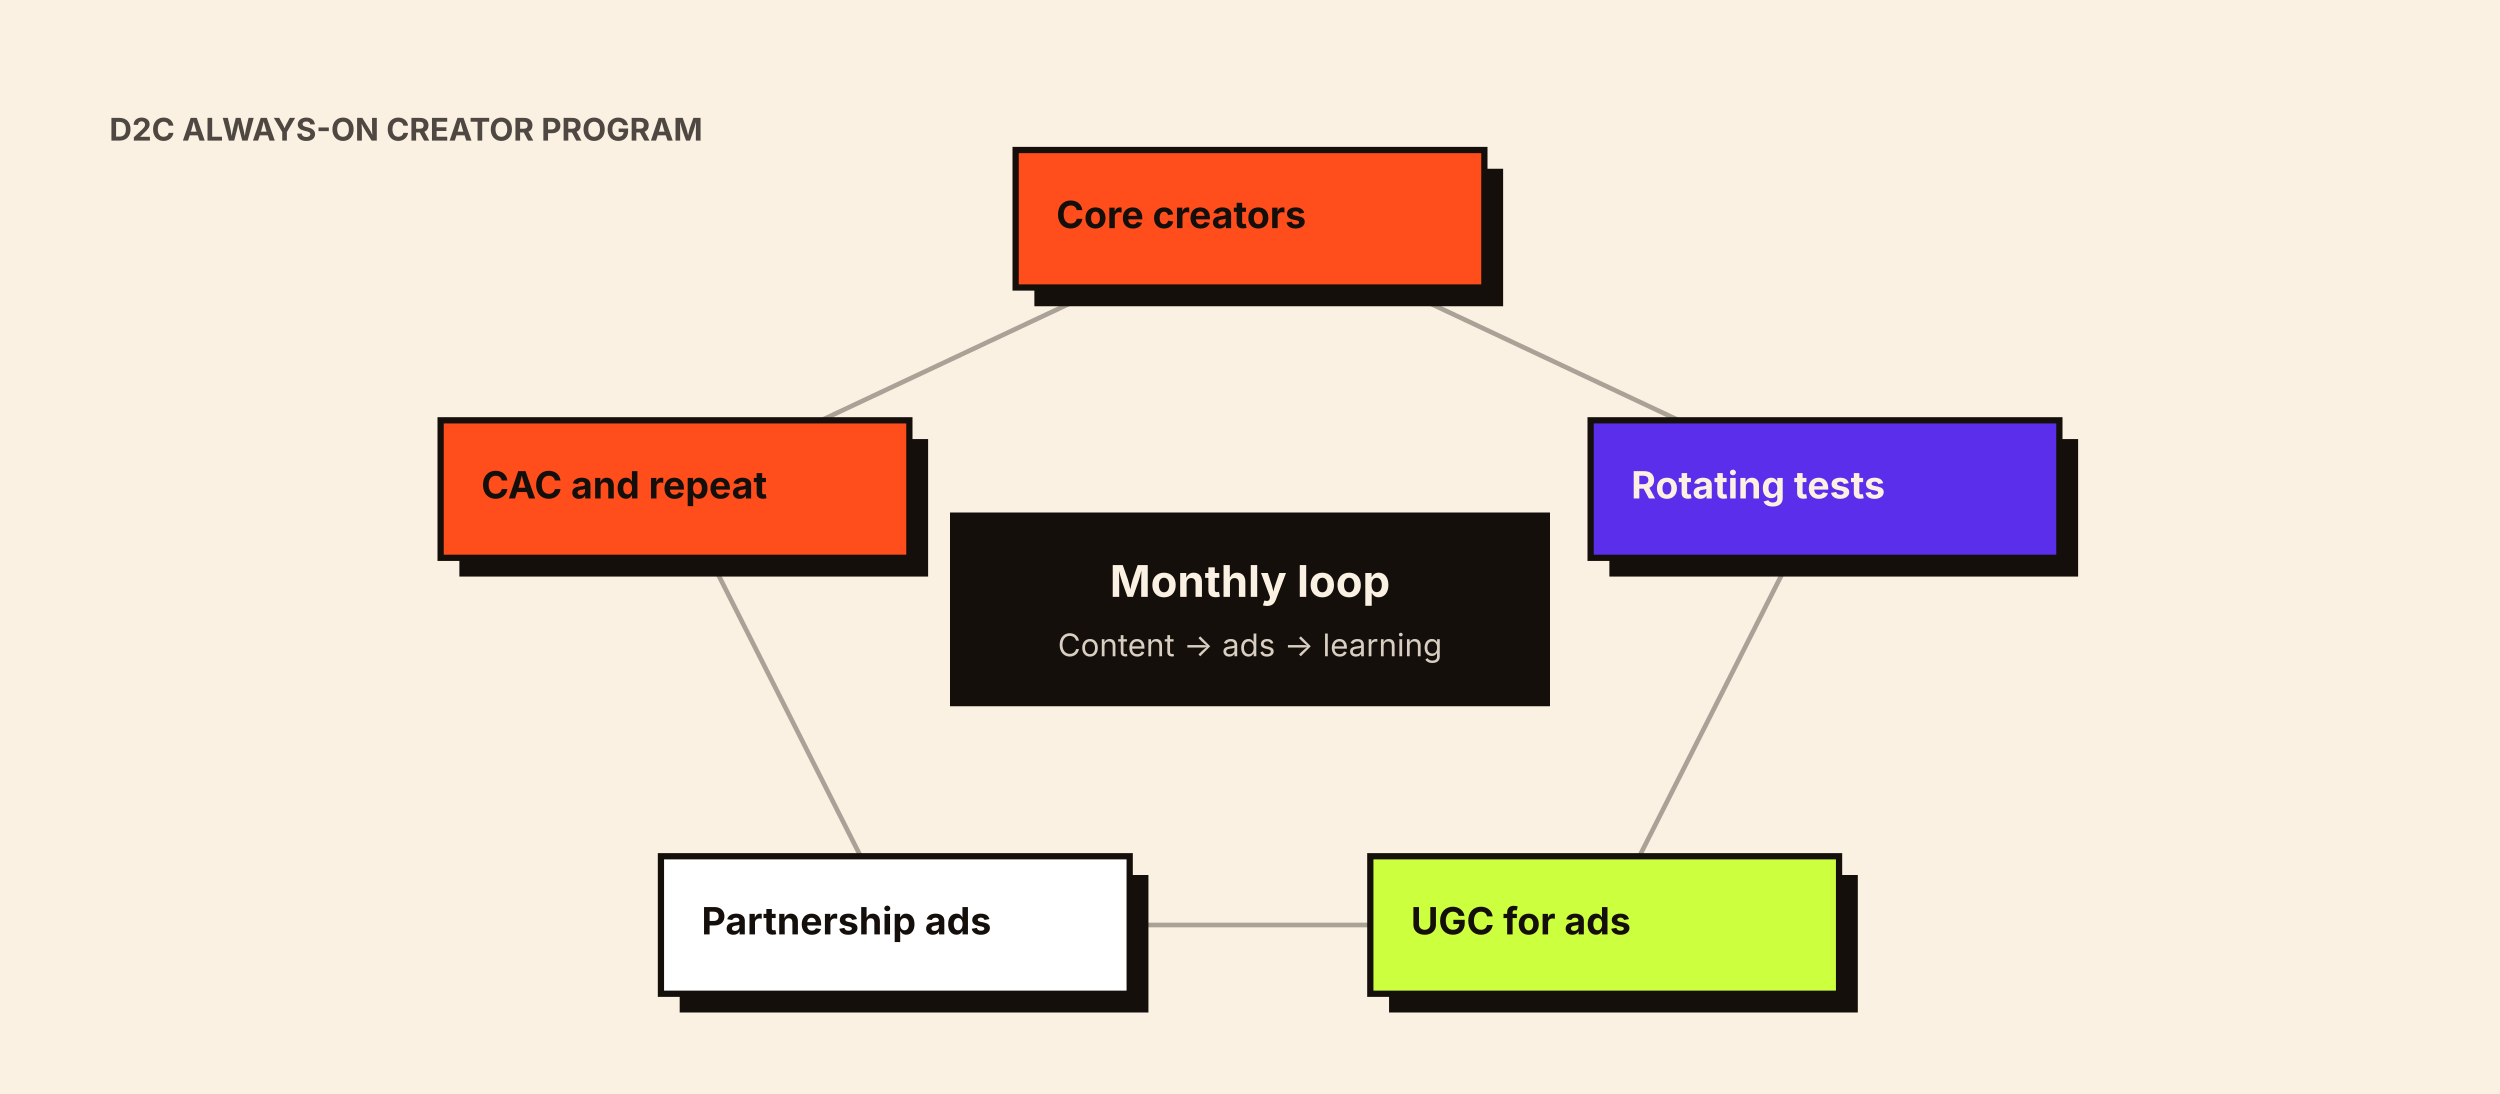
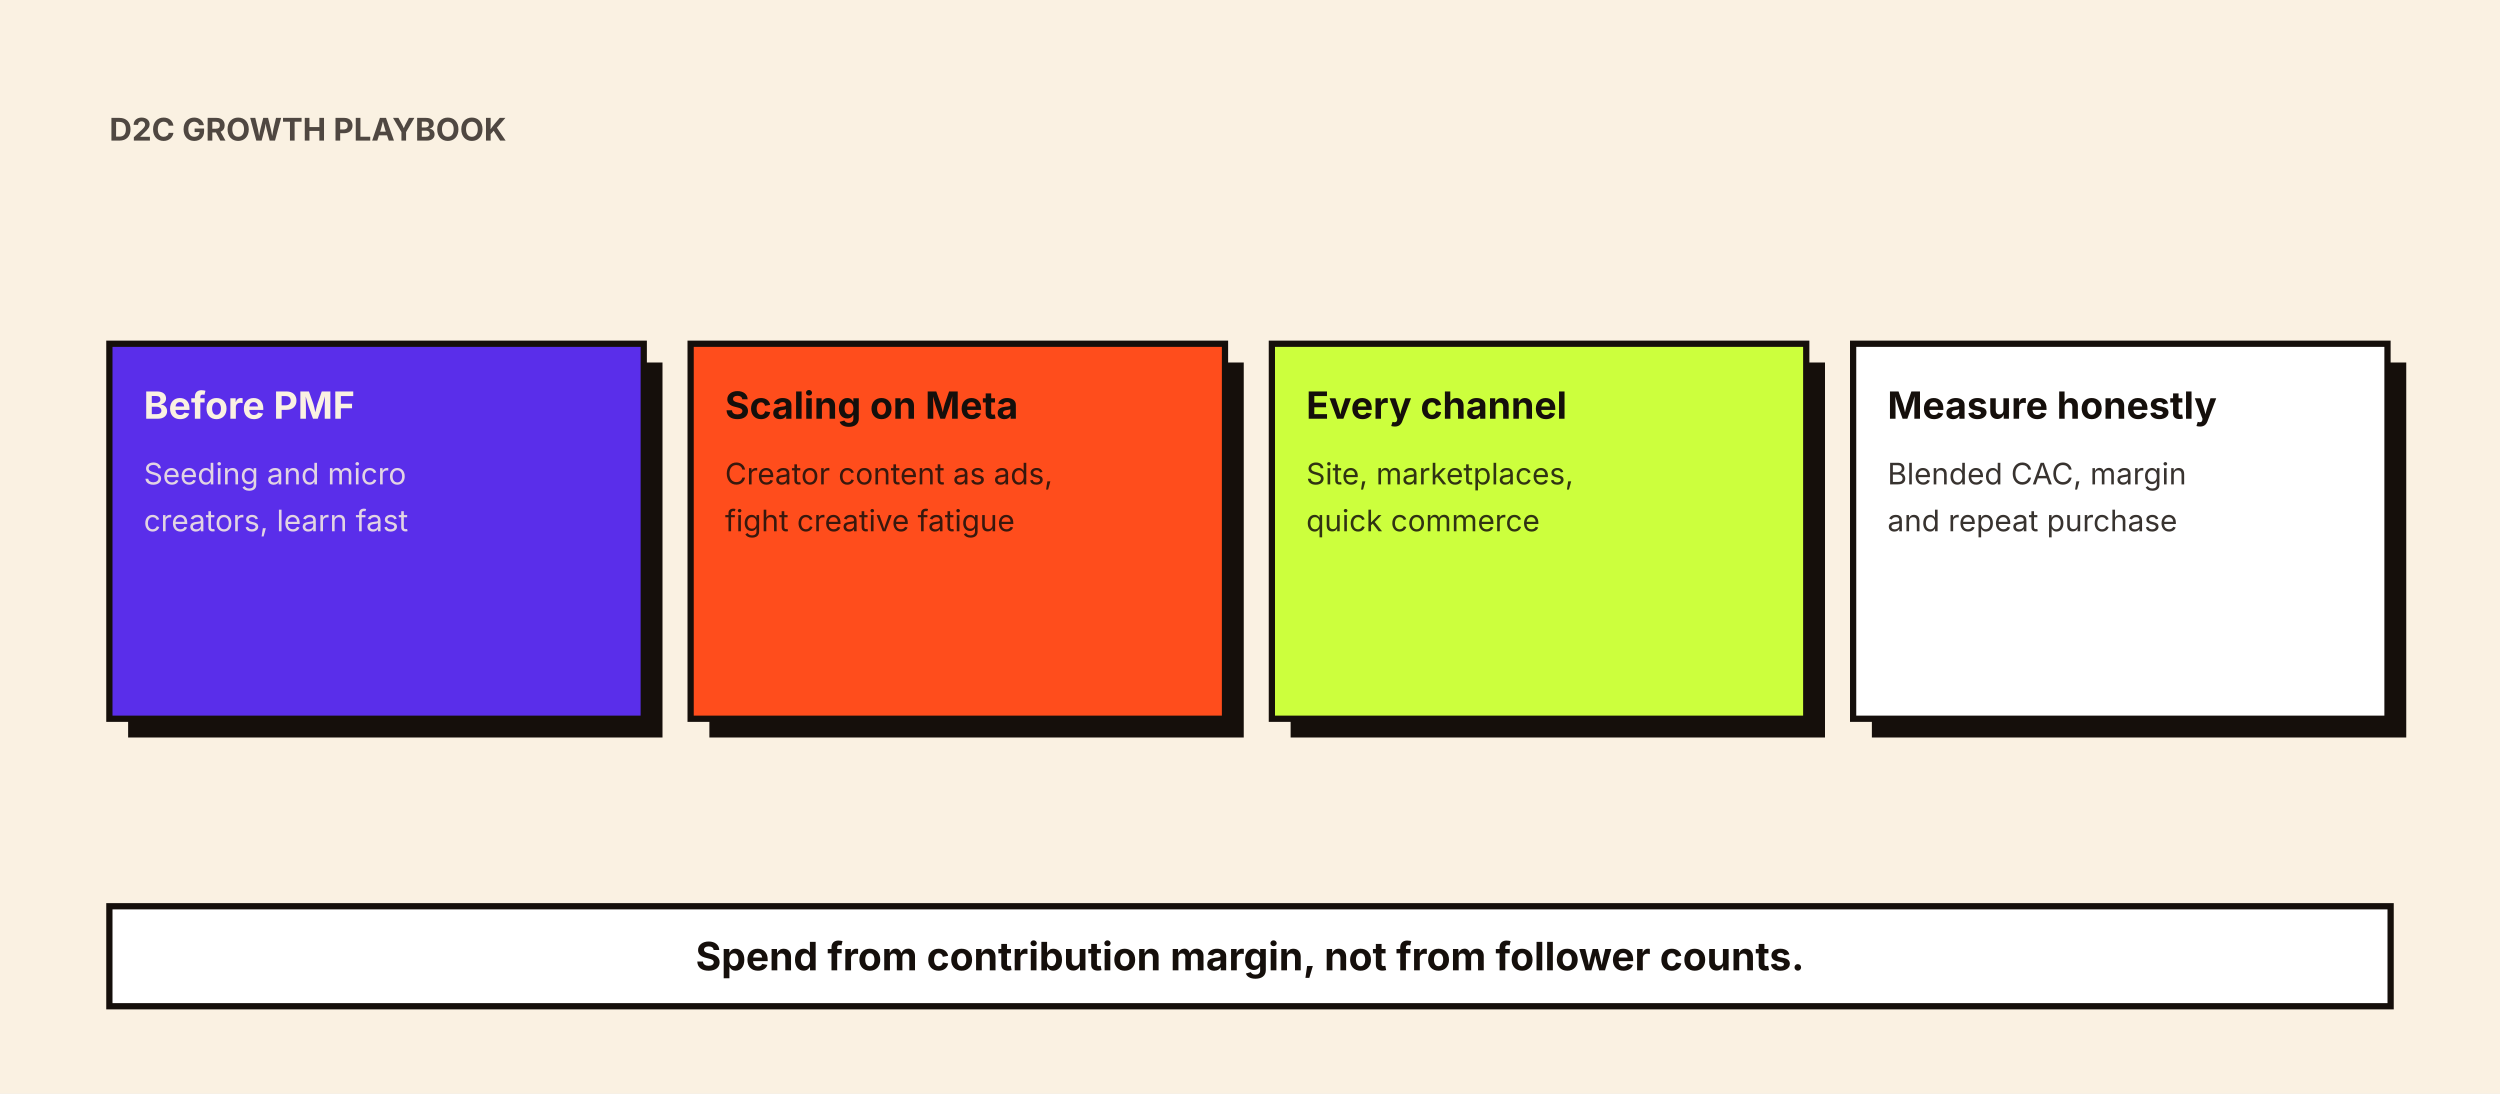
<svg xmlns="http://www.w3.org/2000/svg" viewBox="0 0 1600 700" width="1600" height="700" font-family="Inter, Helvetica, Arial, sans-serif" role="img" aria-labelledby="t">
-   <defs>
-     <marker id="a" viewBox="0 0 10 10" refX="9" refY="5" markerWidth="7" markerHeight="7" orient="auto-start-reverse">
-       <path d="M0 0 L10 5 L0 10 z" fill="#150F0B" />
-     </marker>
-   </defs>
  <rect width="1600" height="700" fill="#FAF1E2" />
-   <text x="70" y="90" font-size="20" font-weight="700" text-anchor="start" fill="#150F0B" opacity=".75">D2C ALWAYS-ON CREATOR PROGRAM</text>
-   <path d="M800 140 L1168 313" stroke="#150F0B" stroke-width="3" stroke-opacity=".35" />
-   <path d="M1168 313 L1027 592" stroke="#150F0B" stroke-width="3" stroke-opacity=".35" />
-   <path d="M1027 592 L573 592" stroke="#150F0B" stroke-width="3" stroke-opacity=".35" />
-   <path d="M573 592 L432 313" stroke="#150F0B" stroke-width="3" stroke-opacity=".35" />
-   <path d="M432 313 L800 140" stroke="#150F0B" stroke-width="3" stroke-opacity=".35" />
-   <rect x="662" y="108" width="300" height="88" rx="0" fill="#150F0B" stroke="#150F0B" stroke-width="0" />
-   <rect x="650" y="96" width="300" height="88" rx="0" fill="#FF4D1C" stroke="#150F0B" stroke-width="4" />
-   <text x="676" y="146" font-size="24" font-weight="700" text-anchor="start" fill="#150F0B">Core creators</text>
-   <rect x="1030" y="281" width="300" height="88" rx="0" fill="#150F0B" stroke="#150F0B" stroke-width="0" />
-   <rect x="1018" y="269" width="300" height="88" rx="0" fill="#5A2EEA" stroke="#150F0B" stroke-width="4" />
-   <text x="1044" y="319" font-size="24" font-weight="700" text-anchor="start" fill="#FAF1E2">Rotating tests</text>
-   <rect x="889" y="560" width="300" height="88" rx="0" fill="#150F0B" stroke="#150F0B" stroke-width="0" />
-   <rect x="877" y="548" width="300" height="88" rx="0" fill="#CCFF3D" stroke="#150F0B" stroke-width="4" />
-   <text x="903" y="598" font-size="24" font-weight="700" text-anchor="start" fill="#150F0B">UGC for ads</text>
-   <rect x="435" y="560" width="300" height="88" rx="0" fill="#150F0B" stroke="#150F0B" stroke-width="0" />
-   <rect x="423" y="548" width="300" height="88" rx="0" fill="#FFFFFF" stroke="#150F0B" stroke-width="4" />
-   <text x="449" y="598" font-size="24" font-weight="700" text-anchor="start" fill="#150F0B">Partnership ads</text>
-   <rect x="294" y="281" width="300" height="88" rx="0" fill="#150F0B" stroke="#150F0B" stroke-width="0" />
-   <rect x="282" y="269" width="300" height="88" rx="0" fill="#FF4D1C" stroke="#150F0B" stroke-width="4" />
-   <text x="308" y="319" font-size="24" font-weight="700" text-anchor="start" fill="#150F0B">CAC and repeat</text>
-   <rect x="610" y="330" width="380" height="120" rx="0" fill="#150F0B" stroke="#150F0B" stroke-width="4" />
-   <text x="800" y="382" font-size="28" font-weight="700" text-anchor="middle" fill="#FAF1E2">Monthly loop</text>
-   <text x="800" y="420" font-size="20" text-anchor="middle" fill="#FAF1E2" opacity=".85">Content → ads → learning</text>
+   <text x="70" y="90" font-size="20" font-weight="700" fill="#150F0B" opacity=".75">D2C GROWTH PLAYBOOK</text>
+   <rect x="82" y="232" width="342" height="240" fill="#150F0B" />
+   <rect x="70" y="220" width="342" height="240" fill="#5A2EEA" stroke="#150F0B" stroke-width="4" />
+   <text x="92" y="268" font-size="24" font-weight="700" fill="#FAF1E2">Before PMF</text>
+   <text x="92" y="310" font-size="19" fill="#FAF1E2" opacity=".85">Seeding and micro</text>
+   <text x="92" y="340" font-size="19" fill="#FAF1E2" opacity=".85">creators, learn fast</text>
+   <rect x="454" y="232" width="342" height="240" fill="#150F0B" />
+   <rect x="442" y="220" width="342" height="240" fill="#FF4D1C" stroke="#150F0B" stroke-width="4" />
+   <text x="464" y="268" font-size="24" font-weight="700" fill="#150F0B">Scaling on Meta</text>
+   <text x="464" y="310" font-size="19" fill="#150F0B" opacity=".85">Creator content as ads,</text>
+   <text x="464" y="340" font-size="19" fill="#150F0B" opacity=".85">fight creative fatigue</text>
+   <rect x="826" y="232" width="342" height="240" fill="#150F0B" />
+   <rect x="814" y="220" width="342" height="240" fill="#CCFF3D" stroke="#150F0B" stroke-width="4" />
+   <text x="836" y="268" font-size="24" font-weight="700" fill="#150F0B">Every channel</text>
+   <text x="836" y="310" font-size="19" fill="#150F0B" opacity=".85">Site, marketplaces,</text>
+   <text x="836" y="340" font-size="19" fill="#150F0B" opacity=".85">quick commerce</text>
+   <rect x="1198" y="232" width="342" height="240" fill="#150F0B" />
+   <rect x="1186" y="220" width="342" height="240" fill="#FFFFFF" stroke="#150F0B" stroke-width="4" />
+   <text x="1208" y="268" font-size="24" font-weight="700" fill="#150F0B">Measure honestly</text>
+   <text x="1208" y="310" font-size="19" fill="#150F0B" opacity=".85">Blended CAC, margin</text>
+   <text x="1208" y="340" font-size="19" fill="#150F0B" opacity=".85">and repeat purchase</text>
+   <rect x="70" y="580" width="1460" height="64" fill="#FFFFFF" stroke="#150F0B" stroke-width="4" />
+   <text x="800" y="621" font-size="25" font-weight="700" text-anchor="middle" fill="#150F0B">Spend from contribution margin, not from follower counts.</text>
</svg>
